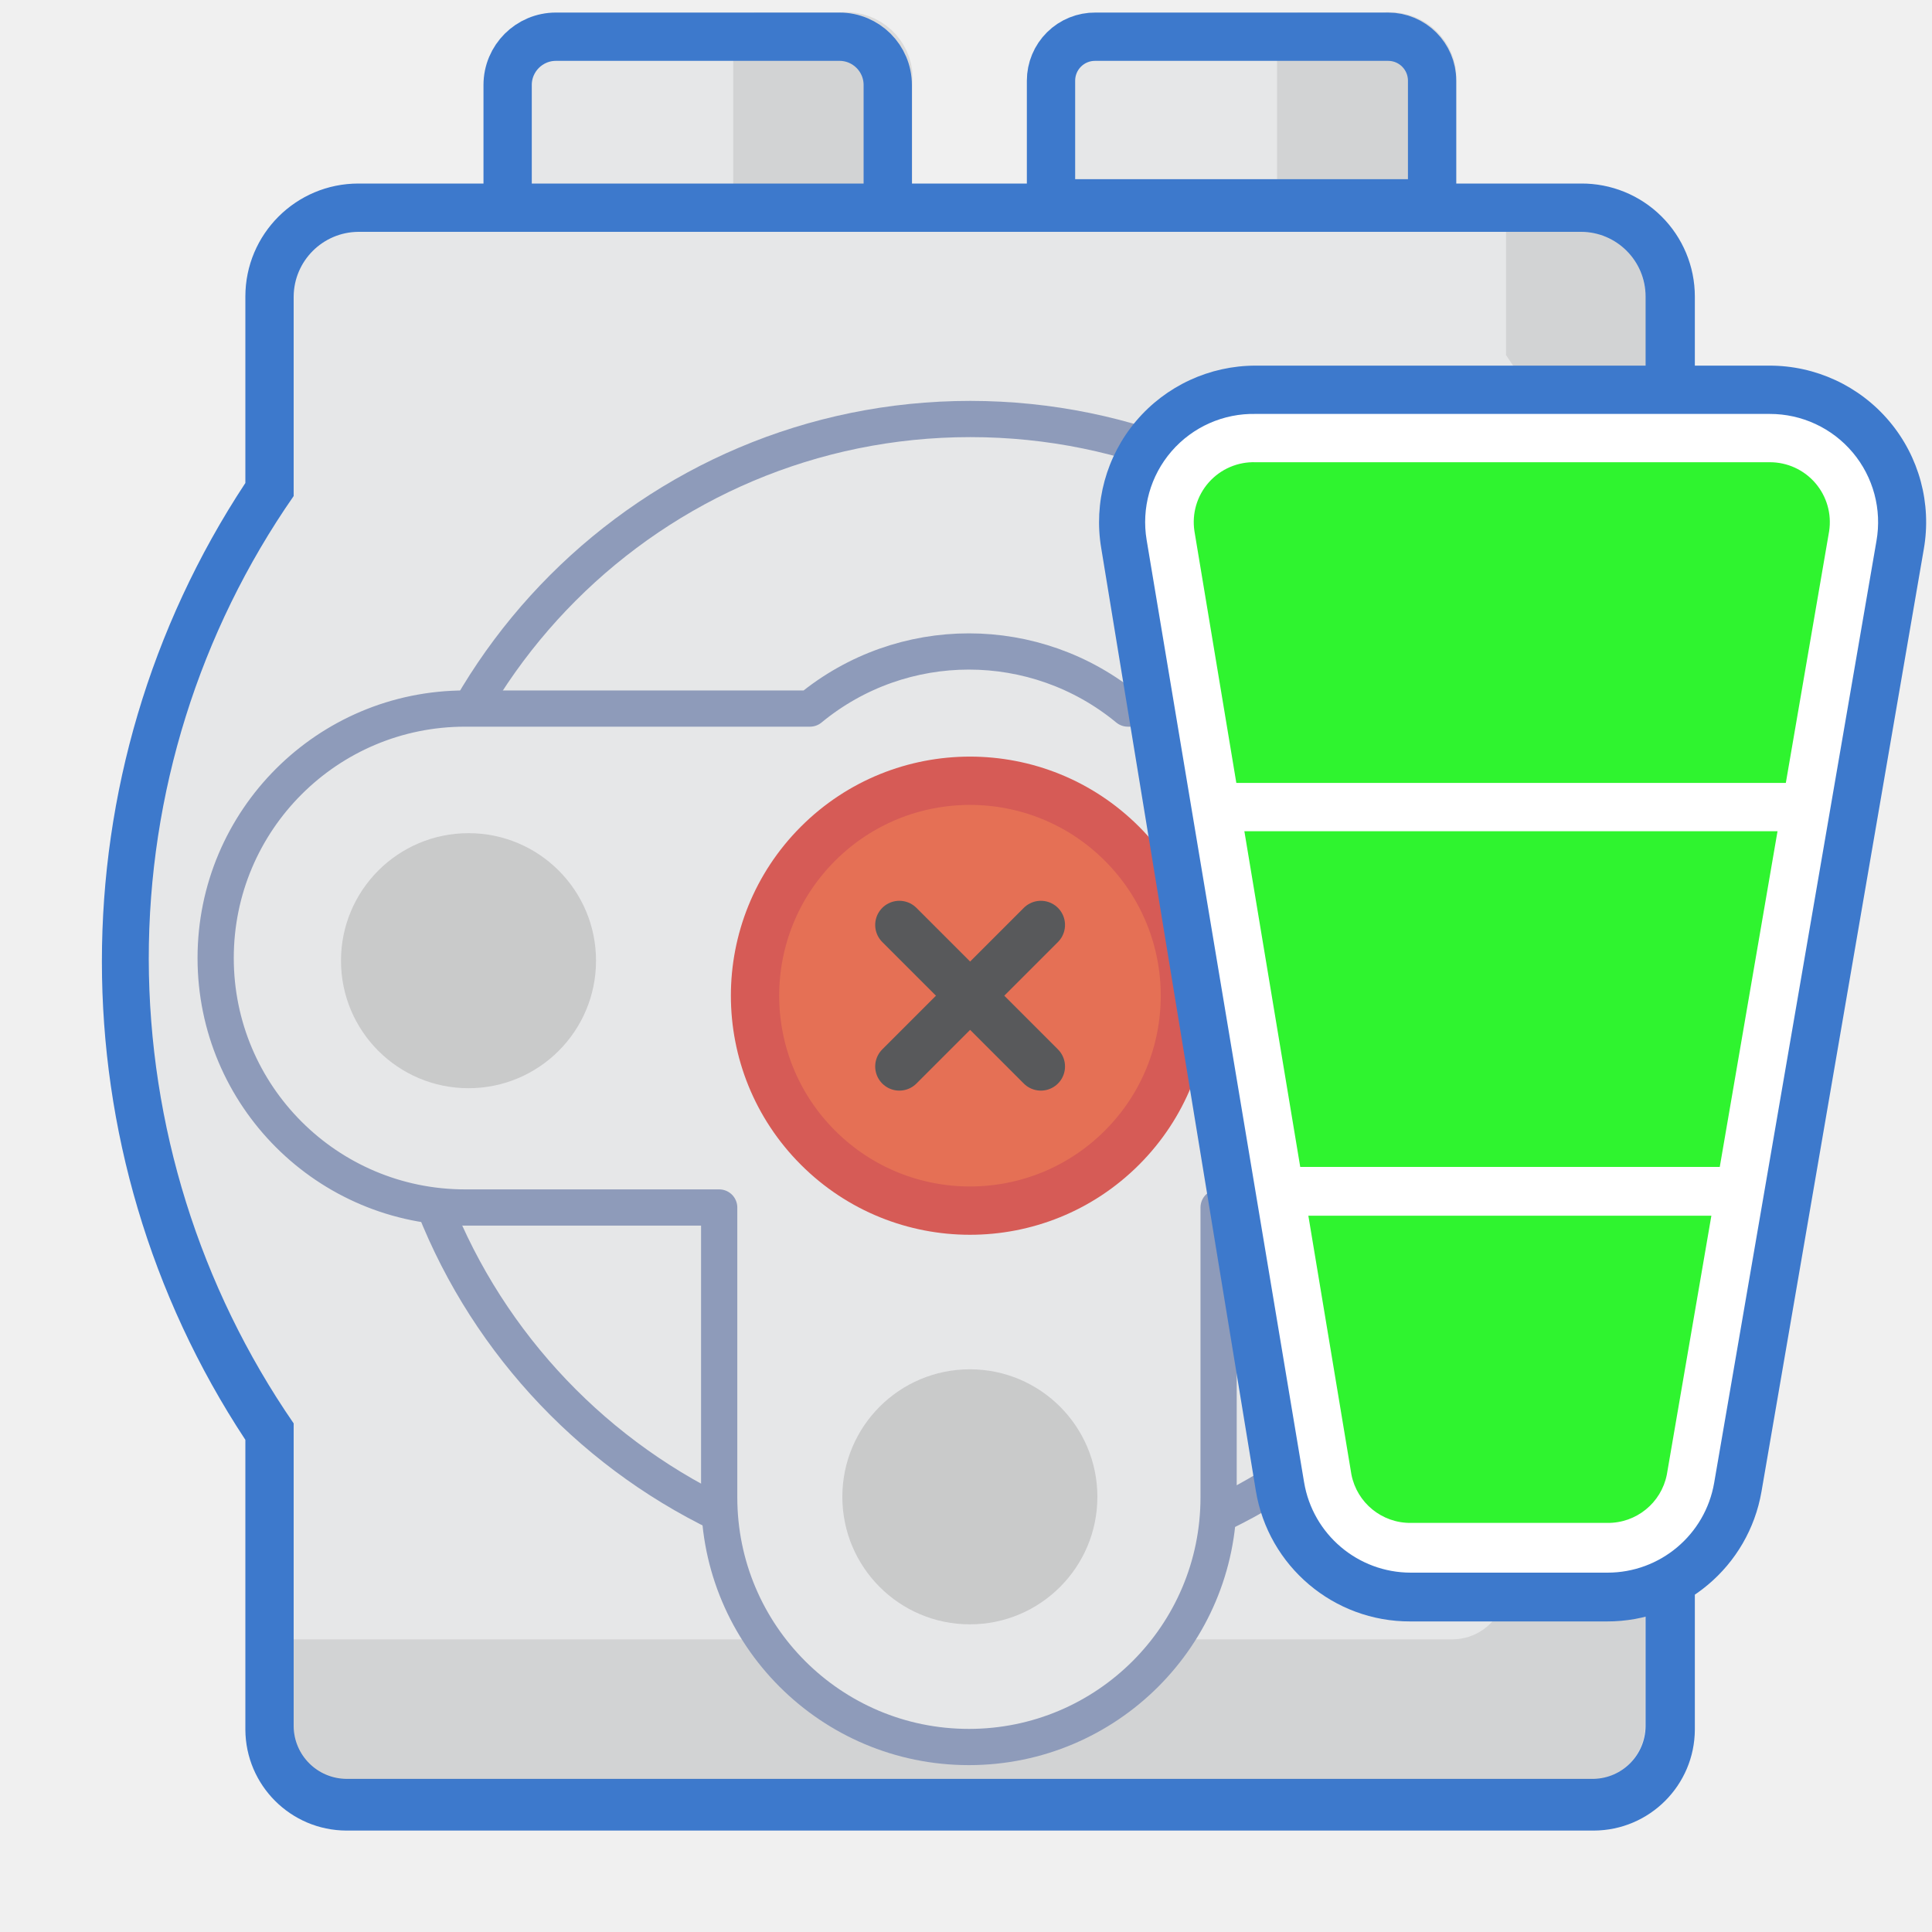
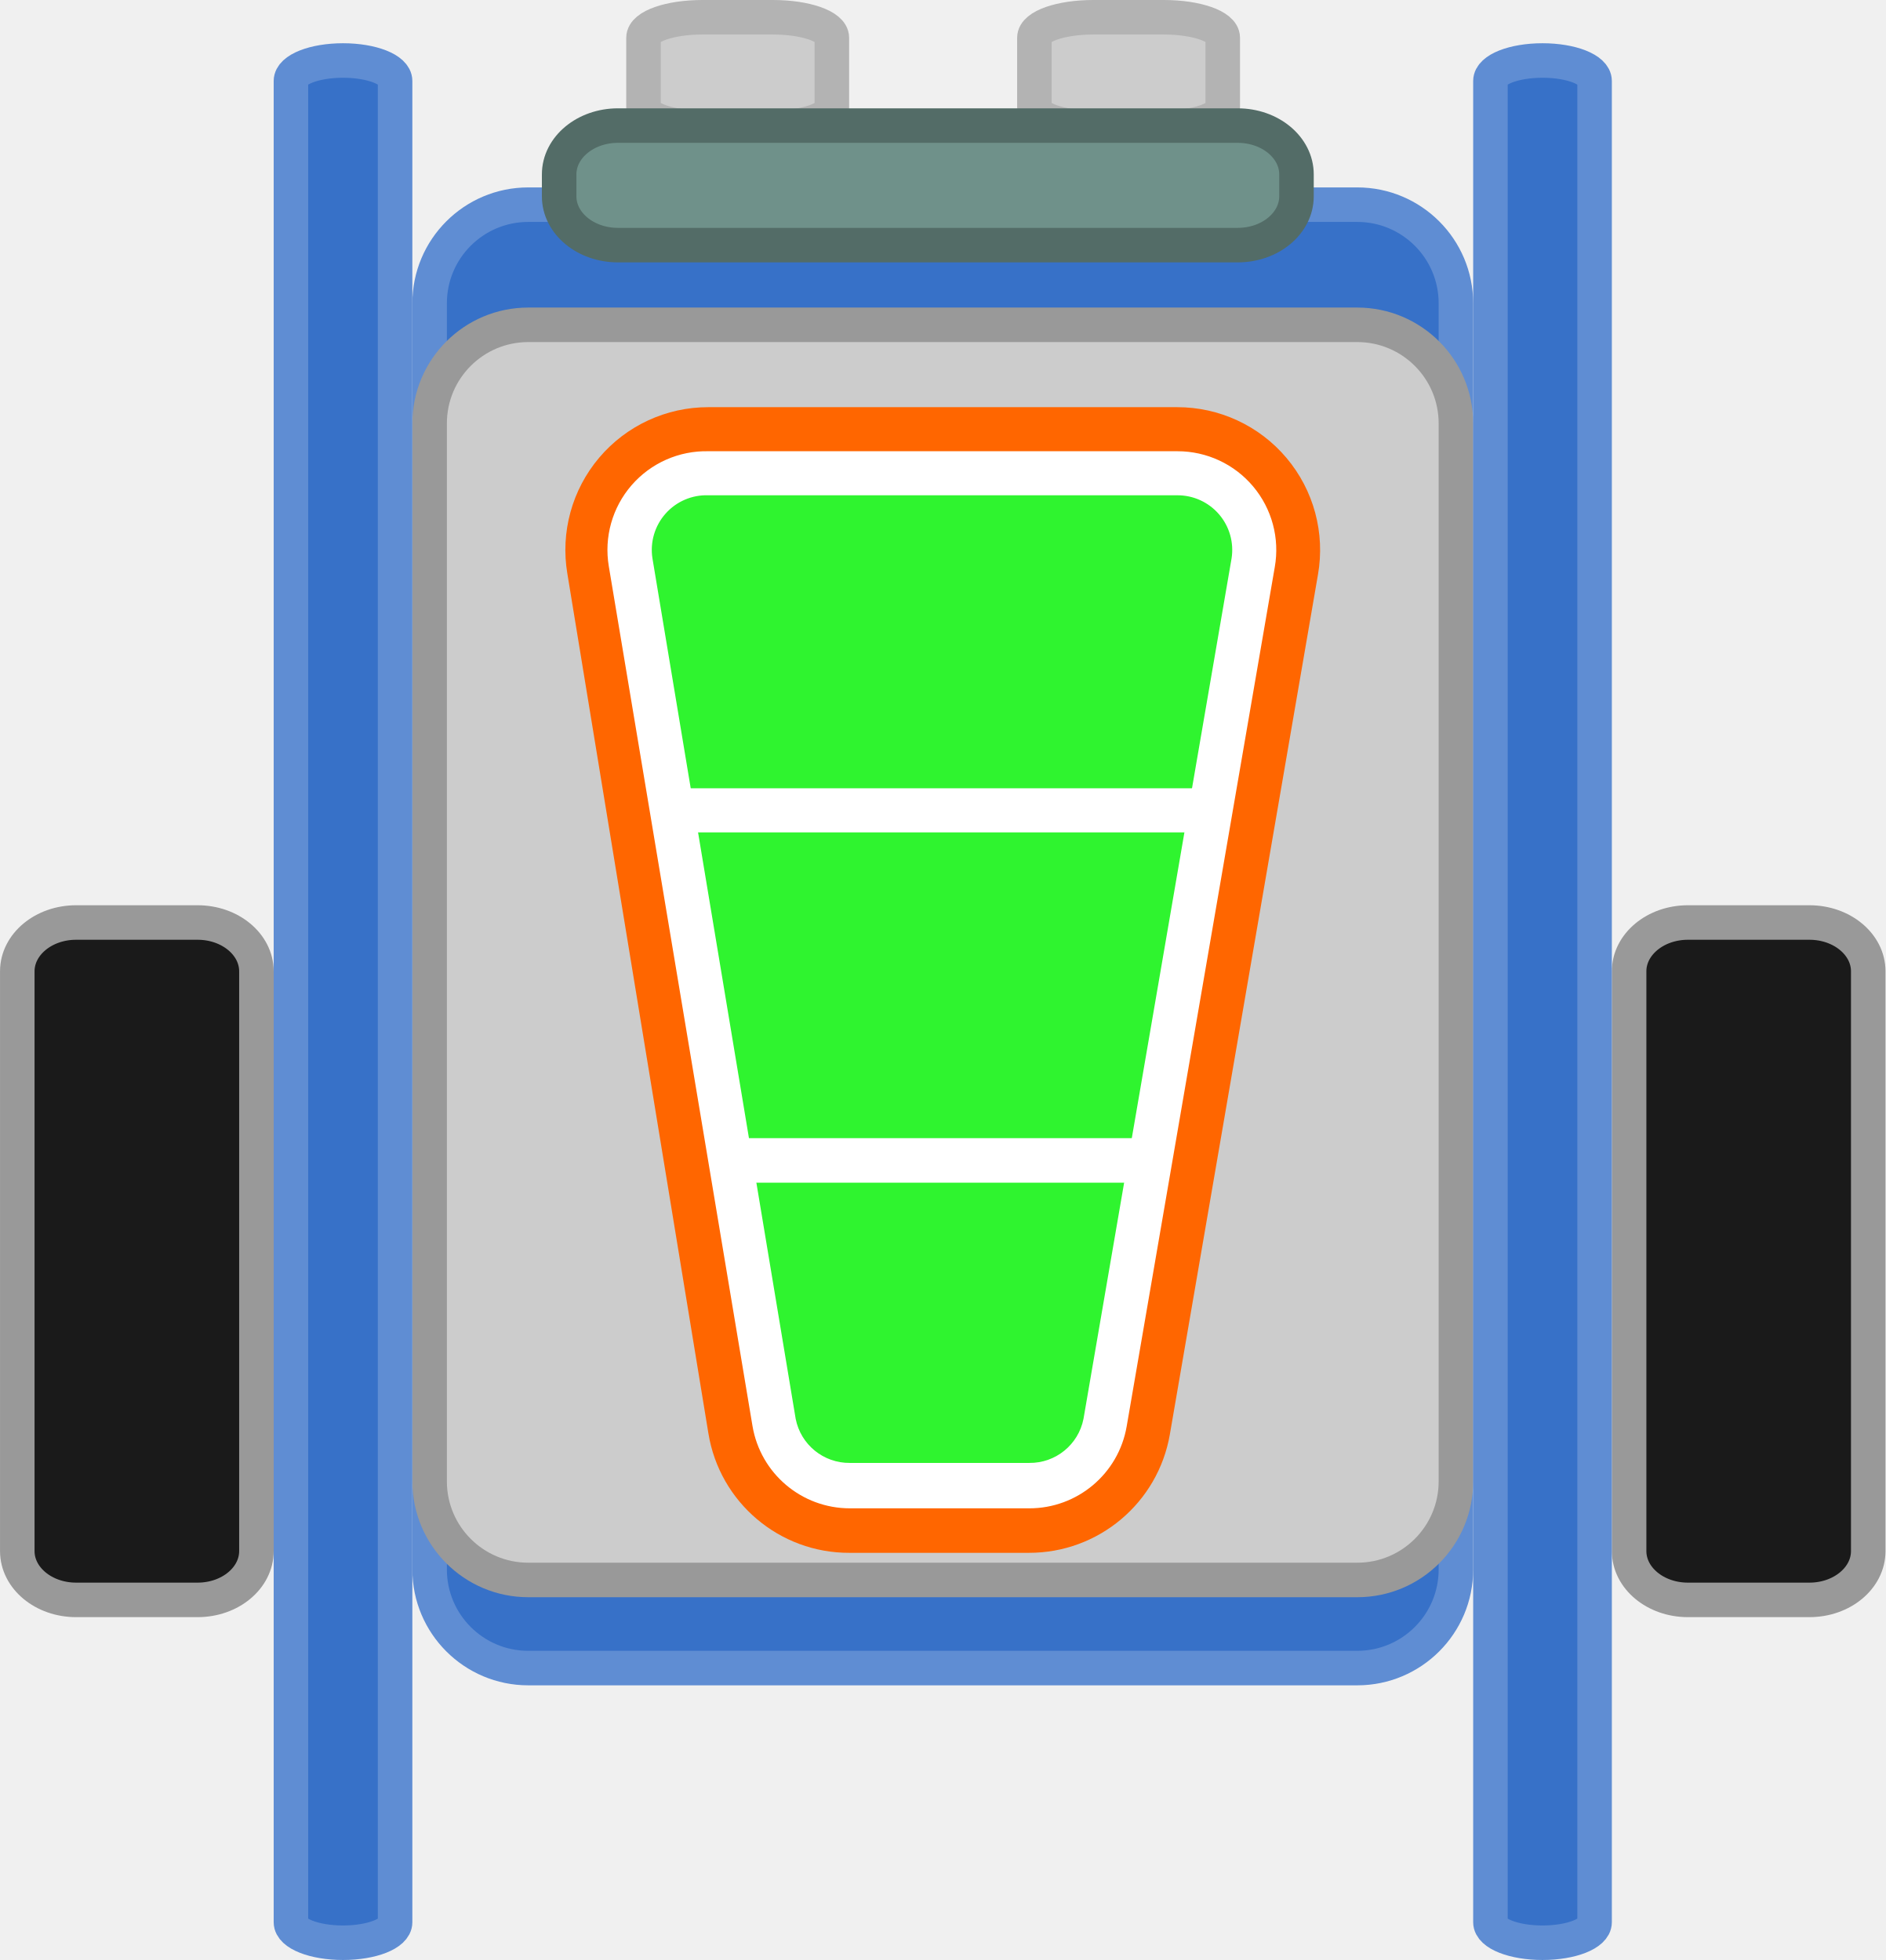
- <svg xmlns="http://www.w3.org/2000/svg" id="Icon" viewBox="0 0 40 40">
-   <path d="M11.51,0.76h5.87a1,1,0,0,1,1,1v3a0,0,0,0,1,0,0H10.51a0,0,0,0,1,0,0v-3a1,1,0,0,1,1-1Z" fill="#e6e7e8" />
-   <path d="M15.68,0.76v4h2.71V1.52a0.88,0.88,0,0,0-1-.76H15.68Z" fill="#231f20" stroke="#231f20" stroke-linecap="round" stroke-linejoin="round" opacity="0.1" />
-   <path d="M11.51,0.76h5.87a1,1,0,0,1,1,1v3a0,0,0,0,1,0,0H10.51a0,0,0,0,1,0,0v-3a1,1,0,0,1,1-1Z" fill="none" stroke="#3d79cc" stroke-linecap="round" stroke-linejoin="round" />
-   <path d="M29.65,3.8H21.76v-2a1,1,0,0,1,1-1h5.87a1,1,0,0,1,1,1v2Z" fill="#e6e7e8" />
-   <path d="M26.94,0.76v4h2.71V1.52a0.88,0.88,0,0,0-1-.76H26.94Z" fill="#231f20" stroke="#231f20" stroke-linecap="round" stroke-linejoin="round" opacity="0.1" />
-   <path d="M7.17,37.33a1.59,1.59,0,0,1-1.59-1.59V29.62a17.46,17.46,0,0,1,0-19.51v-4A1.84,1.84,0,0,1,7.42,4.3h25.3a1.84,1.84,0,0,1,1.84,1.84v3.94a17.46,17.46,0,0,1,0,19.55v6.1A1.6,1.6,0,0,1,33,37.33H7.17Z" fill="#e6e7e8" />
-   <path d="M32.73,4.8a1.34,1.34,0,0,1,1.34,1.34v4.1a17,17,0,0,1,0,19.24v6.26A1.1,1.1,0,0,1,33,36.83H7.17a1.1,1.1,0,0,1-1.09-1.09V29.47a17,17,0,0,1-3-9.61,16.78,16.78,0,0,1,3-9.59V6.14A1.35,1.35,0,0,1,7.42,4.8h25.3m0-1H7.42A2.34,2.34,0,0,0,5.08,6.14V10a18,18,0,0,0,0,19.81v6a2.1,2.1,0,0,0,2.09,2.09H33a2.1,2.1,0,0,0,2.09-2.09v-6a18,18,0,0,0,0-19.86V6.14A2.34,2.34,0,0,0,32.73,3.8h0Z" fill="#3d79cc" />
-   <g opacity="0.1">
-     <path d="M37.06,19.86a16.88,16.88,0,0,1-3,9.62v6.26a1.11,1.11,0,0,1-1.1,1.1H7.17a1.1,1.1,0,0,1-1.09-1.1V33.94h24a1.11,1.11,0,0,0,1.1-1.1V26.59a17,17,0,0,0,0-19.24V4.8h1.55a1.34,1.34,0,0,1,1.34,1.35v4.09A16.88,16.88,0,0,1,37.06,19.86Z" fill="#231f20" />
+ <svg xmlns="http://www.w3.org/2000/svg" width="12.073mm" height="12.553mm" viewBox="0 0 42.779 44.481" id="svg5615" version="1.1">
+   <defs id="defs5617" />
+   <g id="layer1" transform="translate(-753.3747,-772.9358)">
+     <g id="g5507" transform="matrix(0,0.1118987,-0.1118987,0,861.8897,753.405)">
+       <rect ry="11.919" rx="4.155" y="721.84" x="178.04" height="38.192" width="22.399" id="rect5509" style="color:#000000;clip-rule:nonzero;display:inline;overflow:visible;visibility:visible;opacity:1;isolation:auto;mix-blend-mode:normal;color-interpolation:sRGB;color-interpolation-filters:linearRGB;solid-color:#000000;solid-opacity:1;fill:#cccccc;fill-opacity:1;fill-rule:nonzero;stroke:#b3b3b3;stroke-width:7;stroke-linecap:round;stroke-linejoin:round;stroke-miterlimit:4;stroke-dasharray:none;stroke-dashoffset:0;stroke-opacity:1;color-rendering:auto;image-rendering:auto;shape-rendering:auto;text-rendering:auto;enable-background:accumulate" />
+       <rect style="color:#000000;clip-rule:nonzero;display:inline;overflow:visible;visibility:visible;opacity:1;isolation:auto;mix-blend-mode:normal;color-interpolation:sRGB;color-interpolation-filters:linearRGB;solid-color:#000000;solid-opacity:1;fill:#3771c8;fill-opacity:1;fill-rule:nonzero;stroke:#5f8dd3;stroke-width:7;stroke-linecap:round;stroke-linejoin:round;stroke-miterlimit:4;stroke-dasharray:none;stroke-dashoffset:0;stroke-opacity:1;color-rendering:auto;image-rendering:auto;shape-rendering:auto;text-rendering:auto;enable-background:accumulate" id="rect5511" width="296.794" height="208.091" x="216.05" y="674.565" rx="20" ry="20" />
+       <rect ry="20" rx="20" y="674.565" x="240.416" height="208.091" width="254.558" id="rect5513" style="color:#000000;clip-rule:nonzero;display:inline;overflow:visible;visibility:visible;opacity:1;isolation:auto;mix-blend-mode:normal;color-interpolation:sRGB;color-interpolation-filters:linearRGB;solid-color:#000000;solid-opacity:1;fill:#cccccc;fill-opacity:1;fill-rule:nonzero;stroke:#999999;stroke-width:7;stroke-linecap:round;stroke-linejoin:round;stroke-miterlimit:4;stroke-dasharray:none;stroke-dashoffset:0;stroke-opacity:1;color-rendering:auto;image-rendering:auto;shape-rendering:auto;text-rendering:auto;enable-background:accumulate" />
+       <rect ry="11.919" rx="9.898" y="590.96" x="361.635" height="48.487" width="137.381" id="rect5515" style="color:#000000;clip-rule:nonzero;display:inline;overflow:visible;visibility:visible;opacity:1;isolation:auto;mix-blend-mode:normal;color-interpolation:sRGB;color-interpolation-filters:linearRGB;solid-color:#000000;solid-opacity:1;fill:#1a1a1a;fill-opacity:1;fill-rule:nonzero;stroke:#999999;stroke-width:7;stroke-linecap:round;stroke-linejoin:round;stroke-miterlimit:4;stroke-dasharray:none;stroke-dashoffset:0;stroke-opacity:1;color-rendering:auto;image-rendering:auto;shape-rendering:auto;text-rendering:auto;enable-background:accumulate" />
+       <rect style="color:#000000;clip-rule:nonzero;display:inline;overflow:visible;visibility:visible;opacity:1;isolation:auto;mix-blend-mode:normal;color-interpolation:sRGB;color-interpolation-filters:linearRGB;solid-color:#000000;solid-opacity:1;fill:#1a1a1a;fill-opacity:1;fill-rule:nonzero;stroke:#999999;stroke-width:7;stroke-linecap:round;stroke-linejoin:round;stroke-miterlimit:4;stroke-dasharray:none;stroke-dashoffset:0;stroke-opacity:1;color-rendering:auto;image-rendering:auto;shape-rendering:auto;text-rendering:auto;enable-background:accumulate" id="rect5517" width="137.381" height="48.487" x="361.635" y="917.774" rx="9.898" ry="11.919" />
+       <rect style="color:#000000;clip-rule:nonzero;display:inline;overflow:visible;visibility:visible;opacity:1;isolation:auto;mix-blend-mode:normal;color-interpolation:sRGB;color-interpolation-filters:linearRGB;solid-color:#000000;solid-opacity:1;fill:#cccccc;fill-opacity:1;fill-rule:nonzero;stroke:#b3b3b3;stroke-width:7;stroke-linecap:round;stroke-linejoin:round;stroke-miterlimit:4;stroke-dasharray:none;stroke-dashoffset:0;stroke-opacity:1;color-rendering:auto;image-rendering:auto;shape-rendering:auto;text-rendering:auto;enable-background:accumulate" id="rect5519" width="22.399" height="38.192" x="178.04" y="801.097" rx="4.155" ry="11.919" />
+       <rect ry="11.919" rx="9.898" y="706.89" x="200.01" height="149.503" width="24.244" id="rect5521" style="color:#000000;clip-rule:nonzero;display:inline;overflow:visible;visibility:visible;opacity:1;isolation:auto;mix-blend-mode:normal;color-interpolation:sRGB;color-interpolation-filters:linearRGB;solid-color:#000000;solid-opacity:1;fill:#6f918a;fill-opacity:1;fill-rule:nonzero;stroke:#536c67;stroke-width:7;stroke-linecap:round;stroke-linejoin:round;stroke-miterlimit:4;stroke-dasharray:none;stroke-dashoffset:0;stroke-opacity:1;color-rendering:auto;image-rendering:auto;shape-rendering:auto;text-rendering:auto;enable-background:accumulate" />
+       <rect ry="11.919" rx="4.155" y="646.448" x="186.809" height="21.118" width="381.74" id="rect5523" style="color:#000000;clip-rule:nonzero;display:inline;overflow:visible;visibility:visible;opacity:1;isolation:auto;mix-blend-mode:normal;color-interpolation:sRGB;color-interpolation-filters:linearRGB;solid-color:#000000;solid-opacity:1;fill:#3771c8;fill-opacity:1;fill-rule:nonzero;stroke:#5f8dd3;stroke-width:7;stroke-linecap:round;stroke-linejoin:round;stroke-miterlimit:4;stroke-dasharray:none;stroke-dashoffset:0;stroke-opacity:1;color-rendering:auto;image-rendering:auto;shape-rendering:auto;text-rendering:auto;enable-background:accumulate" />
+       <rect style="color:#000000;clip-rule:nonzero;display:inline;overflow:visible;visibility:visible;opacity:1;isolation:auto;mix-blend-mode:normal;color-interpolation:sRGB;color-interpolation-filters:linearRGB;solid-color:#000000;solid-opacity:1;fill:#3771c8;fill-opacity:1;fill-rule:nonzero;stroke:#5f8dd3;stroke-width:7;stroke-linecap:round;stroke-linejoin:round;stroke-miterlimit:4;stroke-dasharray:none;stroke-dashoffset:0;stroke-opacity:1;color-rendering:auto;image-rendering:auto;shape-rendering:auto;text-rendering:auto;enable-background:accumulate" id="rect5525" width="381.74" height="21.118" x="186.809" y="889.657" rx="4.155" ry="11.919" />
+     </g>
+     <g transform="translate(922.0339,94.83027)" id="g7261">
+       <g transform="translate(-176.4768,680.5267)" id="g7076">
+         <path d="m 23.89,7.819 10.64,0 a 2.24,2.24 0 0 1 2.21,2.63 l -3.36,19.5 a 2.24,2.24 0 0 1 -2.21,1.86 l -4.07,0 a 2.24,2.24 0 0 1 -2.21,-1.87 l -3.26,-19.51 a 2.24,2.24 0 0 1 2.26,-2.61 z" id="imagebot_21" style="fill:#ffffff" />
+       </g>
+       <g transform="translate(-176.4768,680.5267)" id="g7086">
+         <polygon points="24.68,16.71 37.89,16.71 37.89,16.71 36.52,24.66 26.01,24.66 " id="imagebot_23" transform="translate(-2.10967,-0.750787)" style="fill:#2ff42f;stroke:#ffffff;stroke-linecap:round;stroke-linejoin:round" />
+       </g>
+       <g transform="translate(-176.4768,680.5267)" id="g7081">
+         <path d="m 36.7,10.619 -0.92,5.35 -13.21,0 -0.89,-5.36 a 2.23,2.23 0 0 1 2.21,-2.6 l 10.61,0 a 2.23,2.23 0 0 1 2.2,2.61 z" id="imagebot_22" style="fill:#2ff42f;stroke:#ffffff;stroke-linecap:round;stroke-linejoin:round" />
+       </g>
+       <g transform="translate(-176.4768,680.5267)" id="g7091">
+         <path d="m 34.41,23.919 -1,6.1 a 2.22,2.22 0 0 1 -2.2,1.85 l -4,0 a 2.23,2.23 0 0 1 -2.32,-1.87 l -1,-6.08 10.52,0 z" id="imagebot_24" style="fill:#2ff42f;stroke:#ffffff;stroke-linecap:round;stroke-linejoin:round" />
+       </g>
+       <g transform="translate(-176.4768,680.5267)" id="g7096">
+         <path d="m 34.53,8.819 a 1.24,1.24 0 0 1 1.23,1.43 l -3.36,19.53 a 1.24,1.24 0 0 1 -1.23,1 l -4.07,0 a 1.24,1.24 0 0 1 -1.23,-1 l -3.25,-19.53 a 1.24,1.24 0 0 1 1.27,-1.43 l 10.64,0 m 0,-1 -10.64,0 a 2.24,2.24 0 0 0 -2.21,2.61 l 3.21,19.51 a 2.24,2.24 0 0 0 2.21,1.88 l 4.07,0 a 2.24,2.24 0 0 0 2.21,-1.86 l 3.36,-19.51 a 2.24,2.24 0 0 0 -2.21,-2.63 l 0,0 z" id="imagebot_25" style="fill:#ffffff" />
+       </g>
+       <path style="fill:#ff6600" id="imagebot_26" d="m -141.947,688.346 a 2.24,2.24 0 0 1 2.21,2.63 l -3.36,19.5 a 2.24,2.24 0 0 1 -2.21,1.86 l -4.07,0 a 2.24,2.24 0 0 1 -2.21,-1.87 l -3.26,-19.51 a 2.24,2.24 0 0 1 2.26,-2.61 l 10.64,0 m 0,-1 -10.64,0 a 3.24,3.24 0 0 0 -3.2,3.78 l 3.2,19.51 a 3.23,3.23 0 0 0 3.2,2.71 l 4.07,0 a 3.24,3.24 0 0 0 3.2,-2.69 l 3.36,-19.51 a 3.24,3.24 0 0 0 -3.2,-3.8 l 0,0 0.01,0 z" />
+     </g>
  </g>
-   <path d="M22.68,0.76h6.06a0.91,0.91,0,0,1,.91.91V4.21a0,0,0,0,1,0,0H21.76a0,0,0,0,1,0,0V1.67A0.91,0.91,0,0,1,22.68.76Z" fill="none" stroke="#3d79cc" stroke-linecap="round" stroke-linejoin="round" />
-   <path d="M20.09,32.53A11.93,11.93,0,1,1,32,20.6,11.94,11.94,0,0,1,20.09,32.53Z" fill="#e6e7e8" />
-   <path d="M20.09,9.05A11.55,11.55,0,1,1,8.54,20.6,11.55,11.55,0,0,1,20.09,9.05m0-.75a12.3,12.3,0,1,0,12.3,12.3A12.31,12.31,0,0,0,20.09,8.3h0Z" fill="#8e9bba" />
-   <path d="M35.67,19.81A5.15,5.15,0,0,1,30.49,25H25.23v6a5.17,5.17,0,0,1-10.34,0V25H9.63a5.16,5.16,0,1,1,0-10.33h7.14a5.17,5.17,0,0,1,6.58,0h7.13A5.17,5.17,0,0,1,35.67,19.81Z" fill="#e6e7e8" stroke="#8e9bba" stroke-linecap="round" stroke-linejoin="round" stroke-width="0.75" />
-   <circle cx="9.7" cy="19.89" r="2.64" fill="#231f20" opacity="0.15" />
-   <circle cx="30.46" cy="19.89" r="2.64" fill="#231f20" opacity="0.15" />
-   <circle cx="20.08" cy="30.99" r="2.64" fill="#231f20" opacity="0.15" />
-   <circle cx="20.08" cy="20.61" r="4.45" transform="translate(-8.69 20.24) rotate(-45)" fill="#e57055" stroke="#d65b56" stroke-linecap="round" stroke-linejoin="round" />
-   <line x1="18.62" y1="22.08" x2="21.55" y2="19.15" fill="#e57055" stroke="#58595b" stroke-linecap="round" stroke-linejoin="round" />
-   <line x1="18.62" y1="19.15" x2="21.55" y2="22.08" fill="#e57055" stroke="#58595b" stroke-linecap="round" stroke-linejoin="round" />
-   <path d="M26,8.57H36.64a2.24,2.24,0,0,1,2.21,2.63L35.49,30.7a2.24,2.24,0,0,1-2.21,1.86H29.21A2.24,2.24,0,0,1,27,30.69L23.74,11.18A2.24,2.24,0,0,1,26,8.57Z" fill="#fff" />
-   <path d="M38.81,11.37l-0.92,5.35H24.68l-0.89-5.36A2.23,2.23,0,0,1,26,8.76H36.61A2.23,2.23,0,0,1,38.81,11.37Z" fill="#2ff42f" stroke="#fff" stroke-linecap="round" stroke-linejoin="round" />
-   <polygon points="37.89 16.71 36.52 24.66 26.01 24.66 24.68 16.71 37.89 16.71" fill="#2ff42f" stroke="#fff" stroke-linecap="round" stroke-linejoin="round" />
-   <path d="M36.52,24.67l-1,6.1a2.22,2.22,0,0,1-2.2,1.85h-4A2.23,2.23,0,0,1,27,30.75l-1-6.08H36.52Z" fill="#2ff42f" stroke="#fff" stroke-linecap="round" stroke-linejoin="round" />
-   <path d="M36.64,9.57A1.24,1.24,0,0,1,37.87,11L34.51,30.53a1.24,1.24,0,0,1-1.23,1H29.21a1.24,1.24,0,0,1-1.23-1L24.73,11A1.24,1.24,0,0,1,26,9.57H36.64m0-1H26a2.24,2.24,0,0,0-2.21,2.61L27,30.69a2.24,2.24,0,0,0,2.21,1.88h4.07a2.24,2.24,0,0,0,2.21-1.86l3.36-19.51a2.24,2.24,0,0,0-2.21-2.63h0Z" fill="#fff" />
-   <path d="M36.64,8.57a2.24,2.24,0,0,1,2.21,2.63L35.49,30.7a2.24,2.24,0,0,1-2.21,1.86H29.21A2.24,2.24,0,0,1,27,30.69L23.74,11.18A2.24,2.24,0,0,1,26,8.57H36.64m0-1H26a3.24,3.24,0,0,0-3.2,3.78L26,30.86a3.23,3.23,0,0,0,3.2,2.71h4.07a3.24,3.24,0,0,0,3.2-2.69l3.36-19.51a3.24,3.24,0,0,0-3.2-3.8h0Z" fill="#3d79cc" />
</svg>
